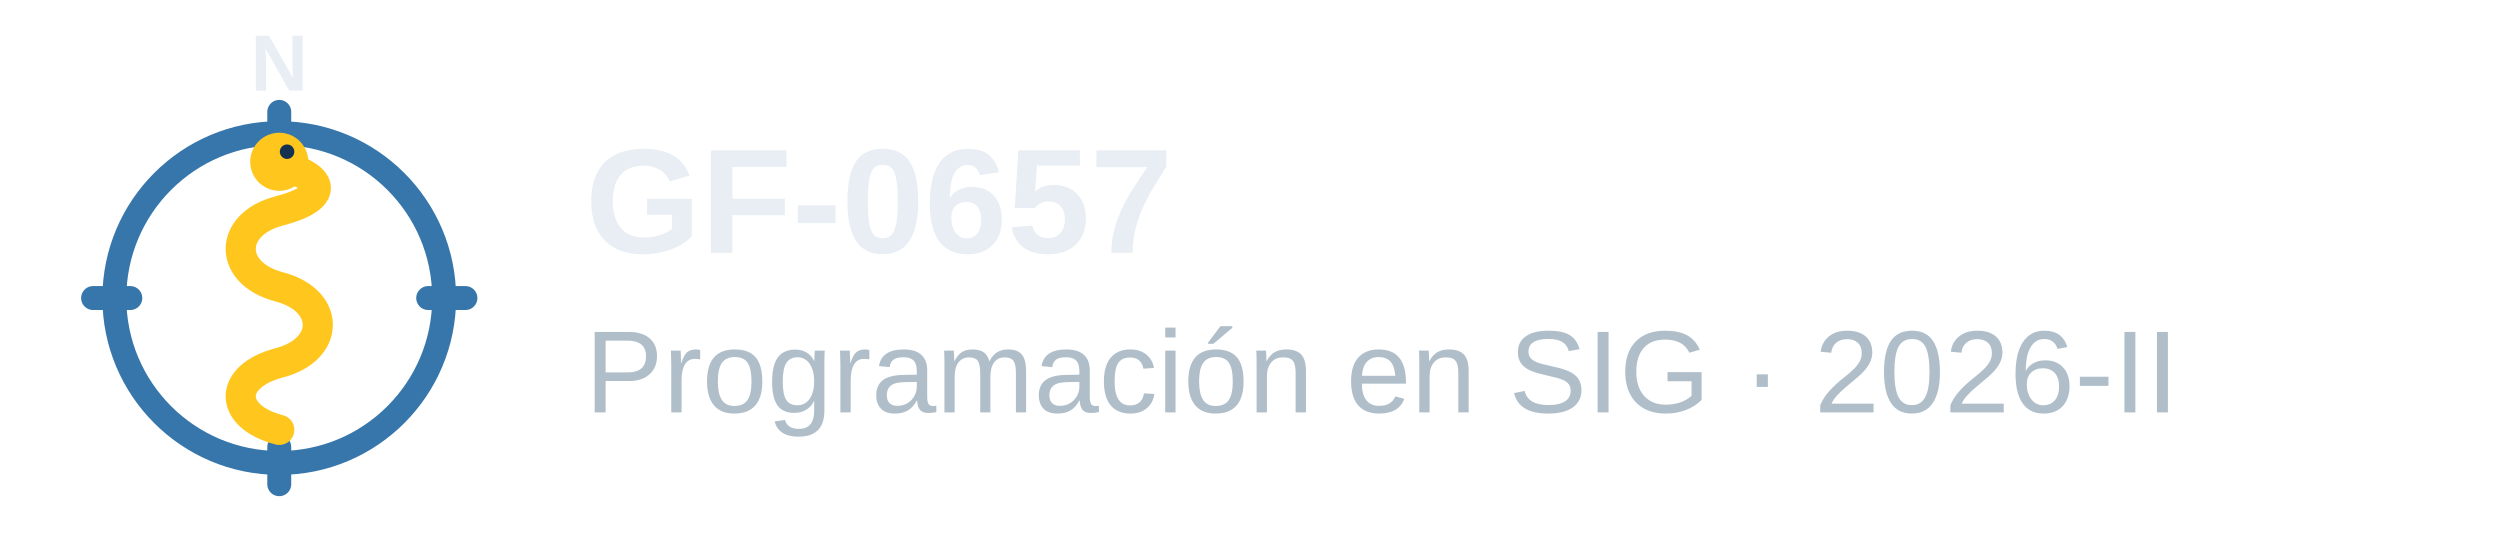
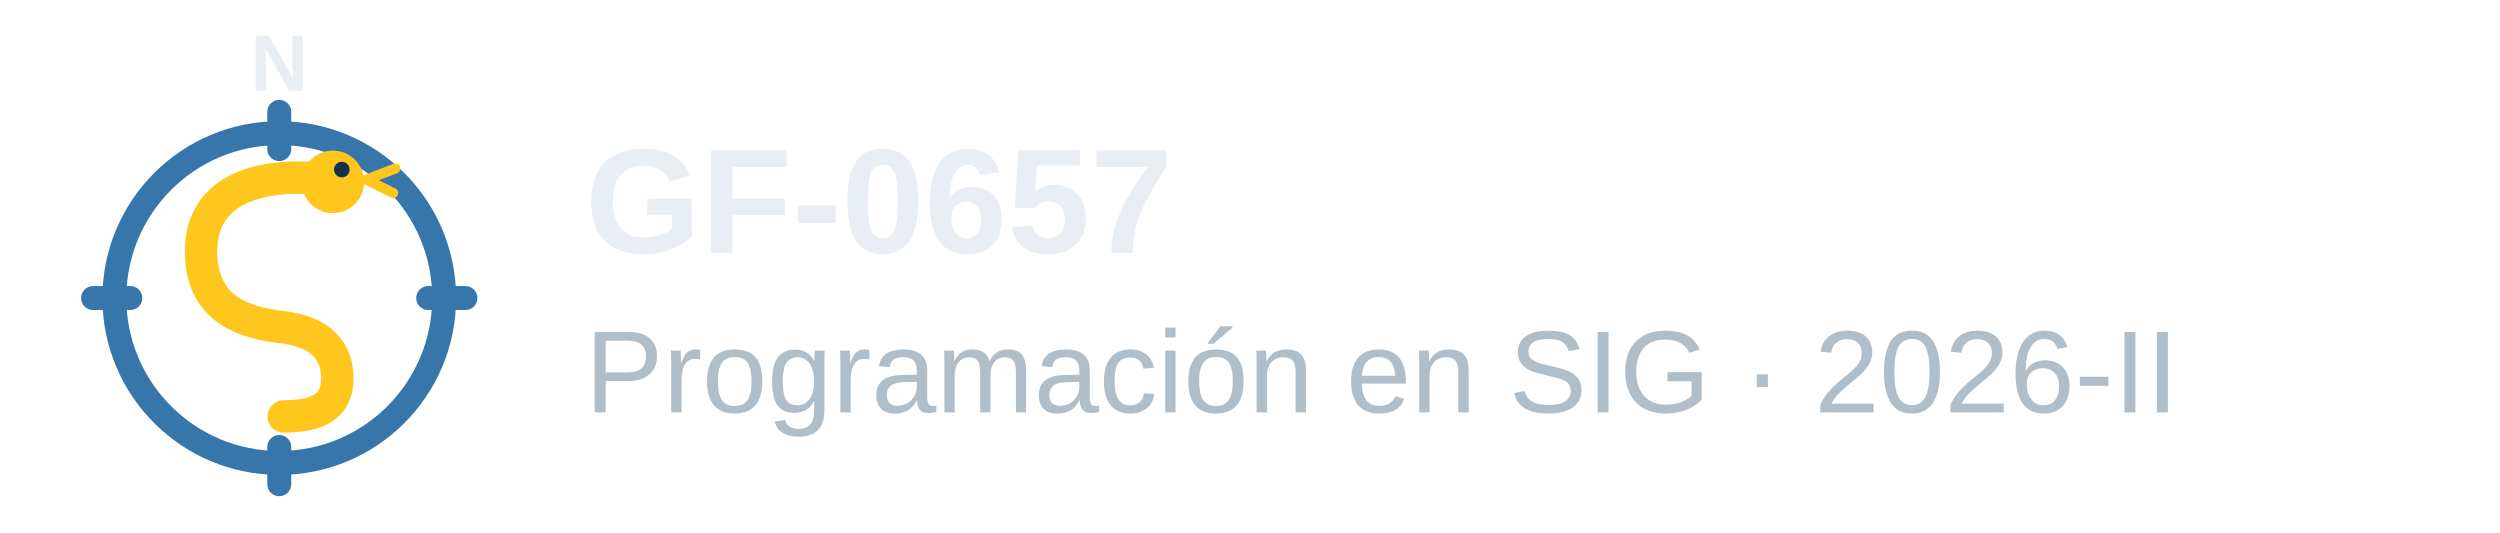
<svg xmlns="http://www.w3.org/2000/svg" width="620" height="132" viewBox="0 0 940 200">
  <circle cx="105" cy="112" r="62" fill="none" stroke="#3776AB" stroke-width="9" />
  <path d="M105,42 V56 M105,168 V182 M35,112 H49 M161,112 H175" stroke="#3776AB" stroke-width="9" stroke-linecap="round" />
  <text x="105" y="34" text-anchor="middle" font-family="Arial, Helvetica, sans-serif" font-weight="bold" font-size="30" fill="#E8EEF4">N</text>
-   <g transform="translate(105,112) scale(0.42) translate(-256,-286)">
-     <path d="M 256,404 C 210,392 210,356 256,344 S 302,288 256,276 S 210,220 256,208 S 296,178 260,168" fill="none" stroke="#FFC61E" stroke-width="27" stroke-linecap="round" />
-     <circle cx="256" cy="164" r="26" fill="#FFC61E" />
-     <circle cx="263" cy="155" r="6.5" fill="#14324F" />
+   <g transform="translate(105,112) scale(0.42) translate(-252,-292)">
+     <path d="M 298,186 C 232,178 182,196 182,250 C 182,302 220,314 254,318 C 290,322 304,340 304,364 C 304,388 288,398 256,398" fill="none" stroke="#FFC61E" stroke-width="29" stroke-linecap="round" />
+     <circle cx="300" cy="188" r="28" fill="#FFC61E" />
+     <circle cx="308" cy="177" r="7" fill="#14324F" />
+     <path d="M 330,186 L 356,176 M 330,186 L 354,198" stroke="#FFC61E" stroke-width="9" stroke-linecap="round" />
  </g>
  <text x="220" y="95" font-family="Arial, Helvetica, sans-serif" font-weight="bold" font-size="56" fill="#E8EEF4">GF-0657</text>
  <text x="220" y="155" font-family="Arial, Helvetica, sans-serif" font-size="44" fill="#AFBEC9">Programación en SIG · 2026-II</text>
</svg>
